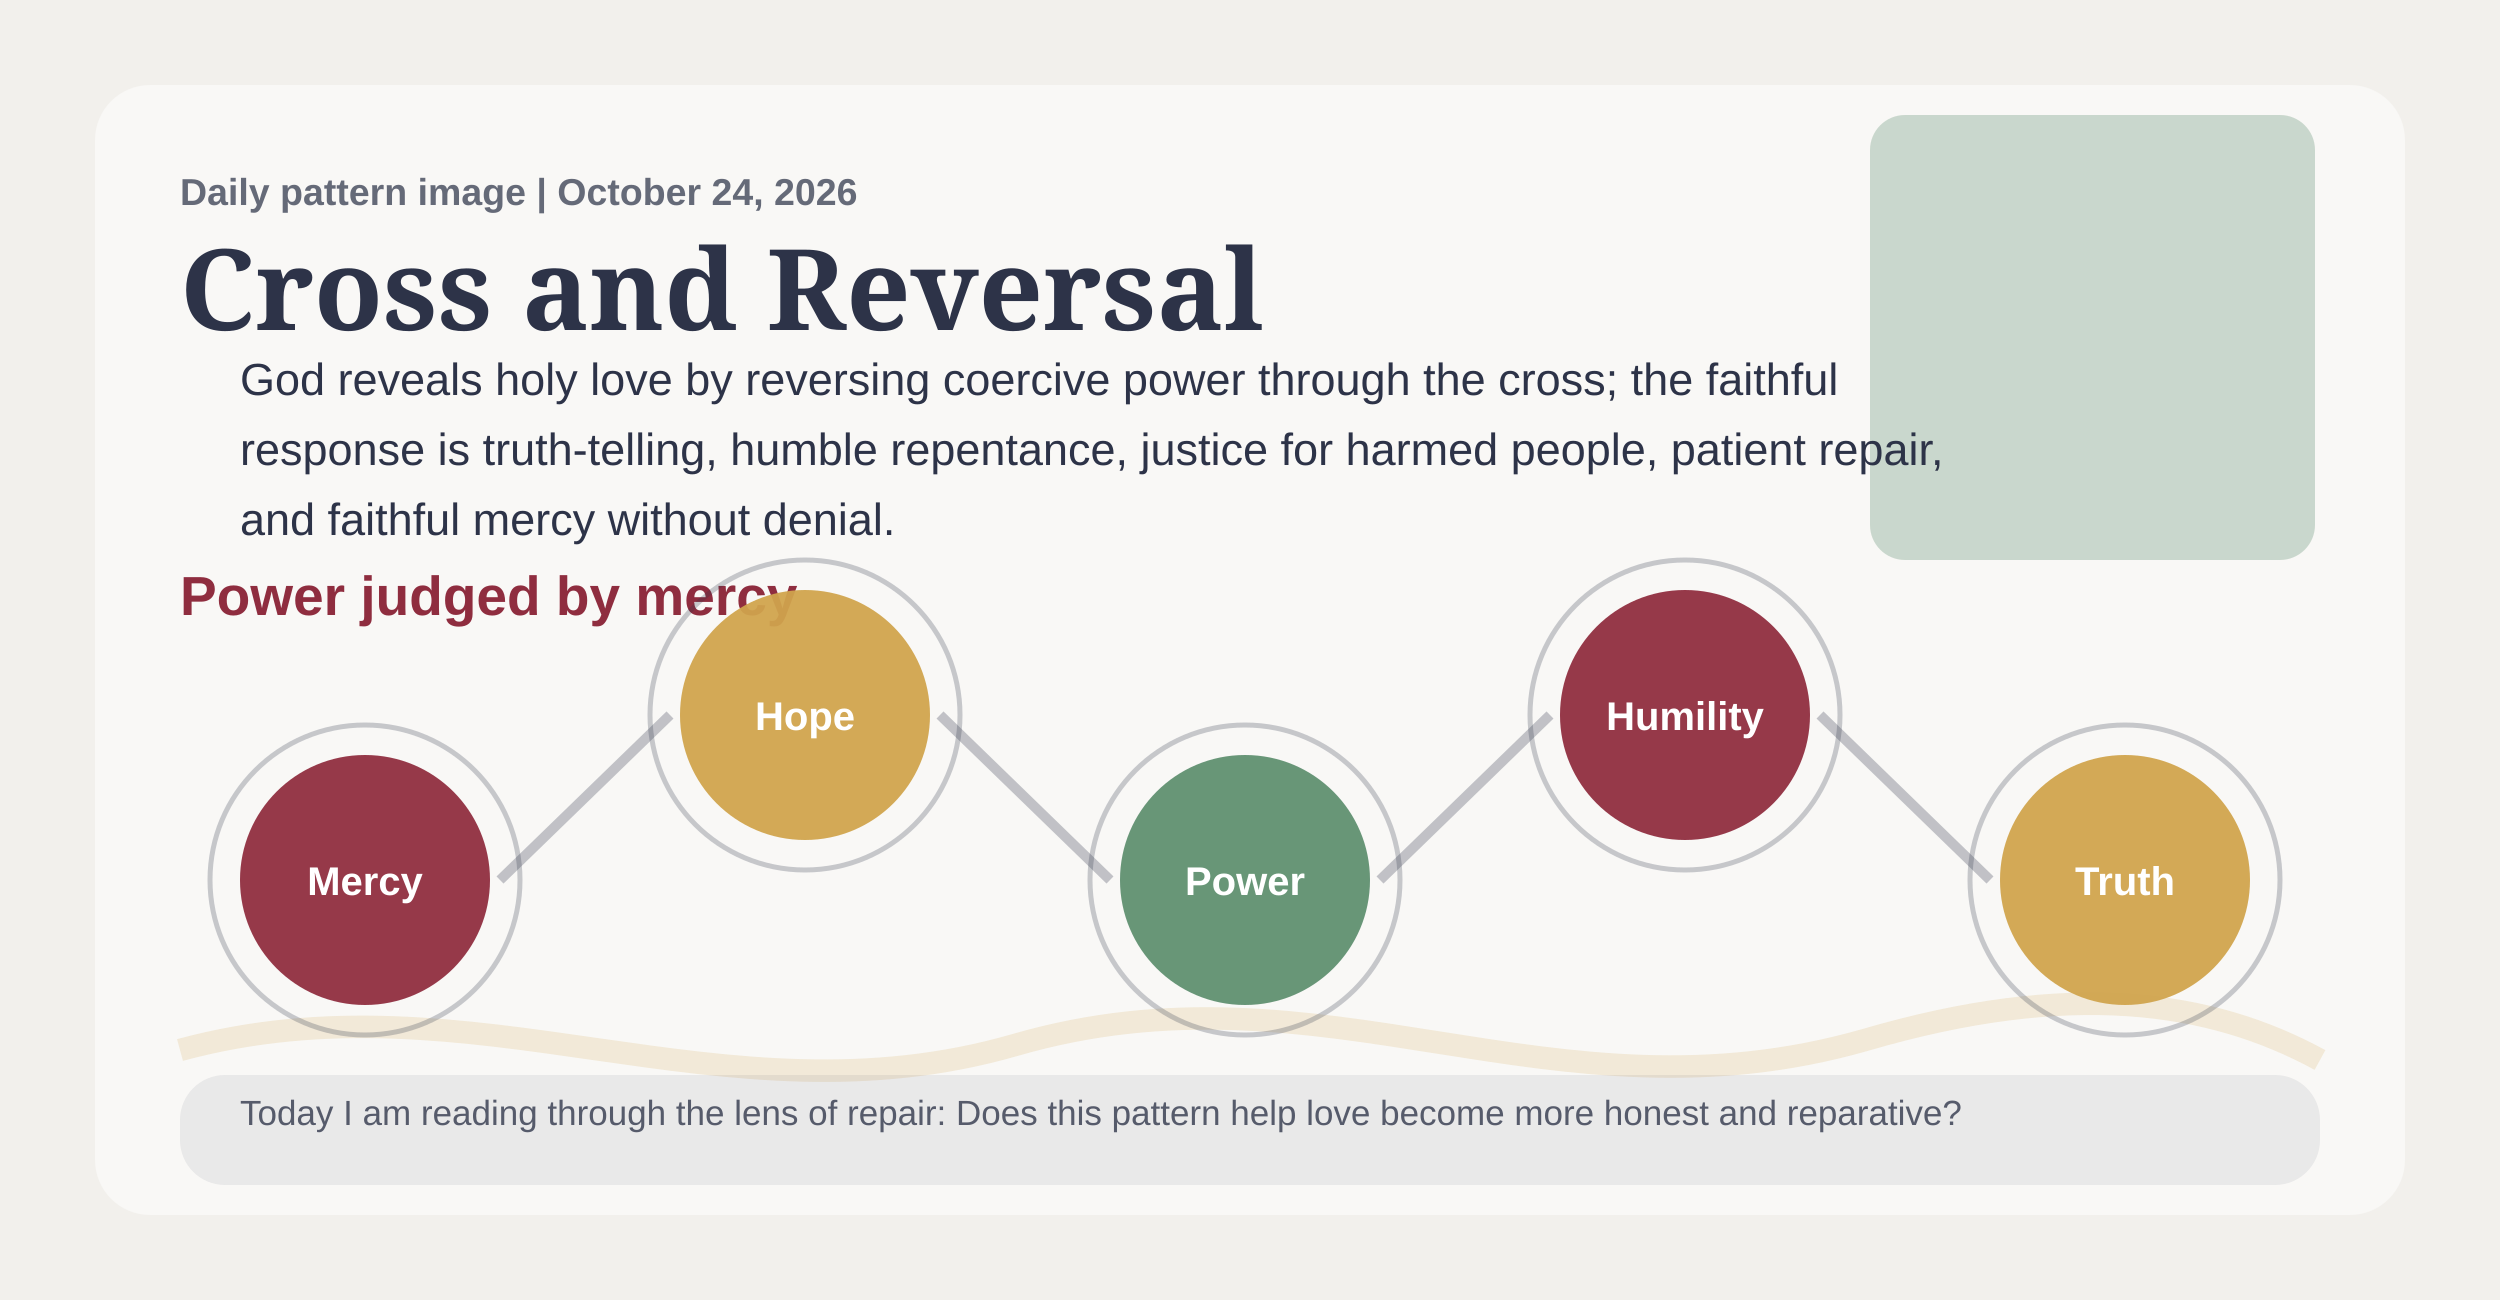
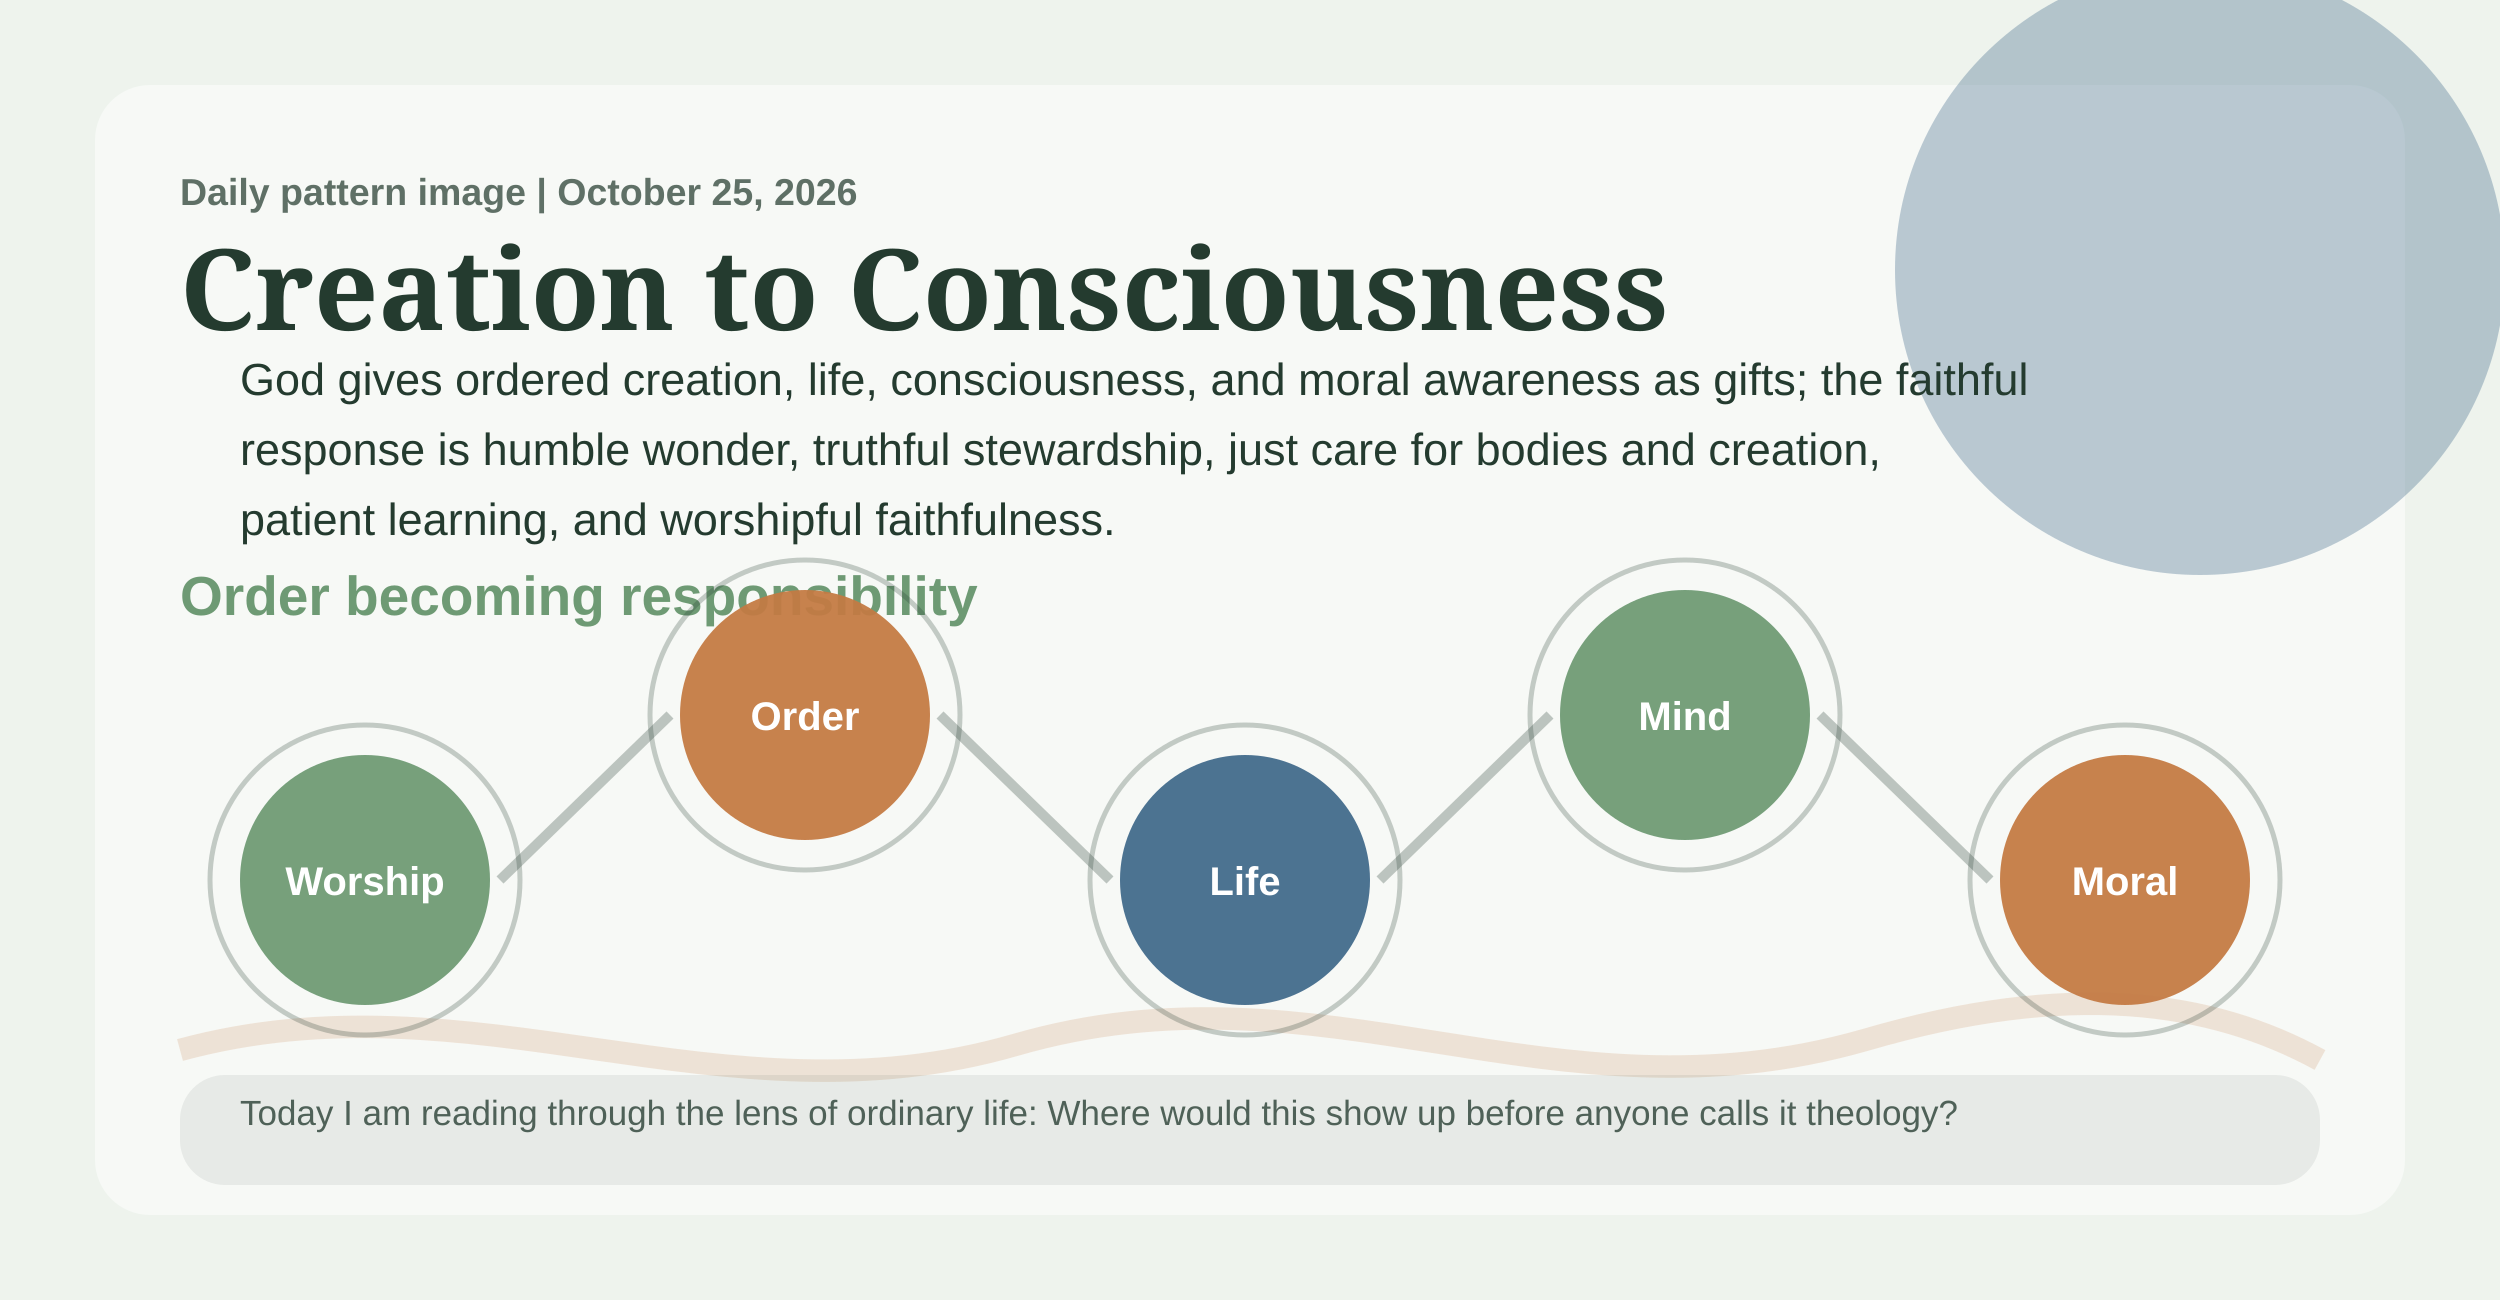
<svg xmlns="http://www.w3.org/2000/svg" width="1000" height="520" viewBox="0 0 1000 520" role="img" aria-labelledby="title desc">
  <style>
-     .eyebrow { font: 700 15px Arial, sans-serif; letter-spacing: 0; fill: #2d3348; opacity: 0.72; }
-     .title { font: 700 45px Georgia, serif; letter-spacing: 0; fill: #2d3348; }
-     .subtitle { font: 700 22px Arial, sans-serif; letter-spacing: 0; fill: #8f2d3f; }
-     .body { font: 18px Arial, sans-serif; letter-spacing: 0; fill: #2d3348; }
-     .small { font: 14px Arial, sans-serif; letter-spacing: 0; fill: #2d3348; opacity: 0.78; }
+     .eyebrow { font: 700 15px Arial, sans-serif; letter-spacing: 0; fill: #243b2f; opacity: 0.72; }
+     .title { font: 700 45px Georgia, serif; letter-spacing: 0; fill: #243b2f; }
+     .subtitle { font: 700 22px Arial, sans-serif; letter-spacing: 0; fill: #6e9a74; }
+     .body { font: 18px Arial, sans-serif; letter-spacing: 0; fill: #243b2f; }
+     .small { font: 14px Arial, sans-serif; letter-spacing: 0; fill: #243b2f; opacity: 0.78; }
    .node { font: 700 16px Arial, sans-serif; letter-spacing: 0; fill: #ffffff; }
  </style>
-   <rect width="1000" height="520" fill="#f2f0ec" />
+   <rect width="1000" height="520" fill="#eef3ed" />
  <rect x="38" y="34" width="924" height="452" rx="22" fill="#ffffff" opacity="0.50" />
-   <rect x="748" y="46" width="178" height="178" rx="14" fill="#5f8f70" opacity="0.31" />
-   <path d="M72 420 C190 388 288 452 406 418 C530 382 620 452 746 416 C828 392 884 400 928 424" fill="none" stroke="#d0a44c" stroke-width="9" opacity="0.18" />
-   <text x="72" y="82" class="eyebrow">Daily pattern image | October 24, 2026</text>
-   <text x="72" y="132" class="title">Cross and Reversal</text>
-   <text x="72" y="246" class="subtitle">Power judged by mercy</text>
-   <text x="96" y="158" class="body">God reveals holy love by reversing coercive power through the cross; the faithful</text>
-   <text x="96" y="186" class="body">response is truth-telling, humble repentance, justice for harmed people, patient repair,</text>
-   <text x="96" y="214" class="body">and faithful mercy without denial.</text>
-   <line x1="200" y1="352" x2="268" y2="286" stroke="#2d3348" stroke-width="4" opacity="0.28" />
-   <line x1="376" y1="286" x2="444" y2="352" stroke="#2d3348" stroke-width="4" opacity="0.28" />
-   <line x1="552" y1="352" x2="620" y2="286" stroke="#2d3348" stroke-width="4" opacity="0.28" />
-   <line x1="728" y1="286" x2="796" y2="352" stroke="#2d3348" stroke-width="4" opacity="0.28" />
-   <circle cx="146" cy="352" r="50" fill="#8f2d3f" opacity="0.94" />
-   <circle cx="146" cy="352" r="62" fill="none" stroke="#2d3348" stroke-width="2" opacity="0.25" />
-   <text x="146" y="358" text-anchor="middle" class="node">Mercy</text>
-   <circle cx="322" cy="286" r="50" fill="#d0a44c" opacity="0.94" />
-   <circle cx="322" cy="286" r="62" fill="none" stroke="#2d3348" stroke-width="2" opacity="0.25" />
-   <text x="322" y="292" text-anchor="middle" class="node">Hope</text>
-   <circle cx="498" cy="352" r="50" fill="#5f8f70" opacity="0.94" />
-   <circle cx="498" cy="352" r="62" fill="none" stroke="#2d3348" stroke-width="2" opacity="0.25" />
-   <text x="498" y="358" text-anchor="middle" class="node">Power</text>
-   <circle cx="674" cy="286" r="50" fill="#8f2d3f" opacity="0.94" />
-   <circle cx="674" cy="286" r="62" fill="none" stroke="#2d3348" stroke-width="2" opacity="0.25" />
-   <text x="674" y="292" text-anchor="middle" class="node">Humility</text>
-   <circle cx="850" cy="352" r="50" fill="#d0a44c" opacity="0.94" />
-   <circle cx="850" cy="352" r="62" fill="none" stroke="#2d3348" stroke-width="2" opacity="0.25" />
-   <text x="850" y="358" text-anchor="middle" class="node">Truth</text>
-   <rect x="72" y="430" width="856" height="44" rx="18" fill="#2d3348" opacity="0.08" />
-   <text x="96" y="450" class="small">Today I am reading through the lens of repair: Does this pattern help love become more honest and reparative?</text>
+   <circle cx="880" cy="108" r="122" fill="#416a8b" opacity="0.34" />
+   <path d="M72 420 C190 388 288 452 406 418 C530 382 620 452 746 416 C828 392 884 400 928 424" fill="none" stroke="#c47a43" stroke-width="9" opacity="0.18" />
+   <text x="72" y="82" class="eyebrow">Daily pattern image | October 25, 2026</text>
+   <text x="72" y="132" class="title">Creation to Consciousness</text>
+   <text x="72" y="246" class="subtitle">Order becoming responsibility</text>
+   <text x="96" y="158" class="body">God gives ordered creation, life, consciousness, and moral awareness as gifts; the faithful</text>
+   <text x="96" y="186" class="body">response is humble wonder, truthful stewardship, just care for bodies and creation,</text>
+   <text x="96" y="214" class="body">patient learning, and worshipful faithfulness.</text>
+   <line x1="200" y1="352" x2="268" y2="286" stroke="#243b2f" stroke-width="4" opacity="0.28" />
+   <line x1="376" y1="286" x2="444" y2="352" stroke="#243b2f" stroke-width="4" opacity="0.28" />
+   <line x1="552" y1="352" x2="620" y2="286" stroke="#243b2f" stroke-width="4" opacity="0.28" />
+   <line x1="728" y1="286" x2="796" y2="352" stroke="#243b2f" stroke-width="4" opacity="0.28" />
+   <circle cx="146" cy="352" r="50" fill="#6e9a74" opacity="0.94" />
+   <circle cx="146" cy="352" r="62" fill="none" stroke="#243b2f" stroke-width="2" opacity="0.25" />
+   <text x="146" y="358" text-anchor="middle" class="node">Worship</text>
+   <circle cx="322" cy="286" r="50" fill="#c47a43" opacity="0.94" />
+   <circle cx="322" cy="286" r="62" fill="none" stroke="#243b2f" stroke-width="2" opacity="0.25" />
+   <text x="322" y="292" text-anchor="middle" class="node">Order</text>
+   <circle cx="498" cy="352" r="50" fill="#416a8b" opacity="0.94" />
+   <circle cx="498" cy="352" r="62" fill="none" stroke="#243b2f" stroke-width="2" opacity="0.25" />
+   <text x="498" y="358" text-anchor="middle" class="node">Life</text>
+   <circle cx="674" cy="286" r="50" fill="#6e9a74" opacity="0.94" />
+   <circle cx="674" cy="286" r="62" fill="none" stroke="#243b2f" stroke-width="2" opacity="0.25" />
+   <text x="674" y="292" text-anchor="middle" class="node">Mind</text>
+   <circle cx="850" cy="352" r="50" fill="#c47a43" opacity="0.94" />
+   <circle cx="850" cy="352" r="62" fill="none" stroke="#243b2f" stroke-width="2" opacity="0.25" />
+   <text x="850" y="358" text-anchor="middle" class="node">Moral</text>
+   <rect x="72" y="430" width="856" height="44" rx="18" fill="#243b2f" opacity="0.08" />
+   <text x="96" y="450" class="small">Today I am reading through the lens of ordinary life: Where would this show up before anyone calls it theology?</text>
</svg>
